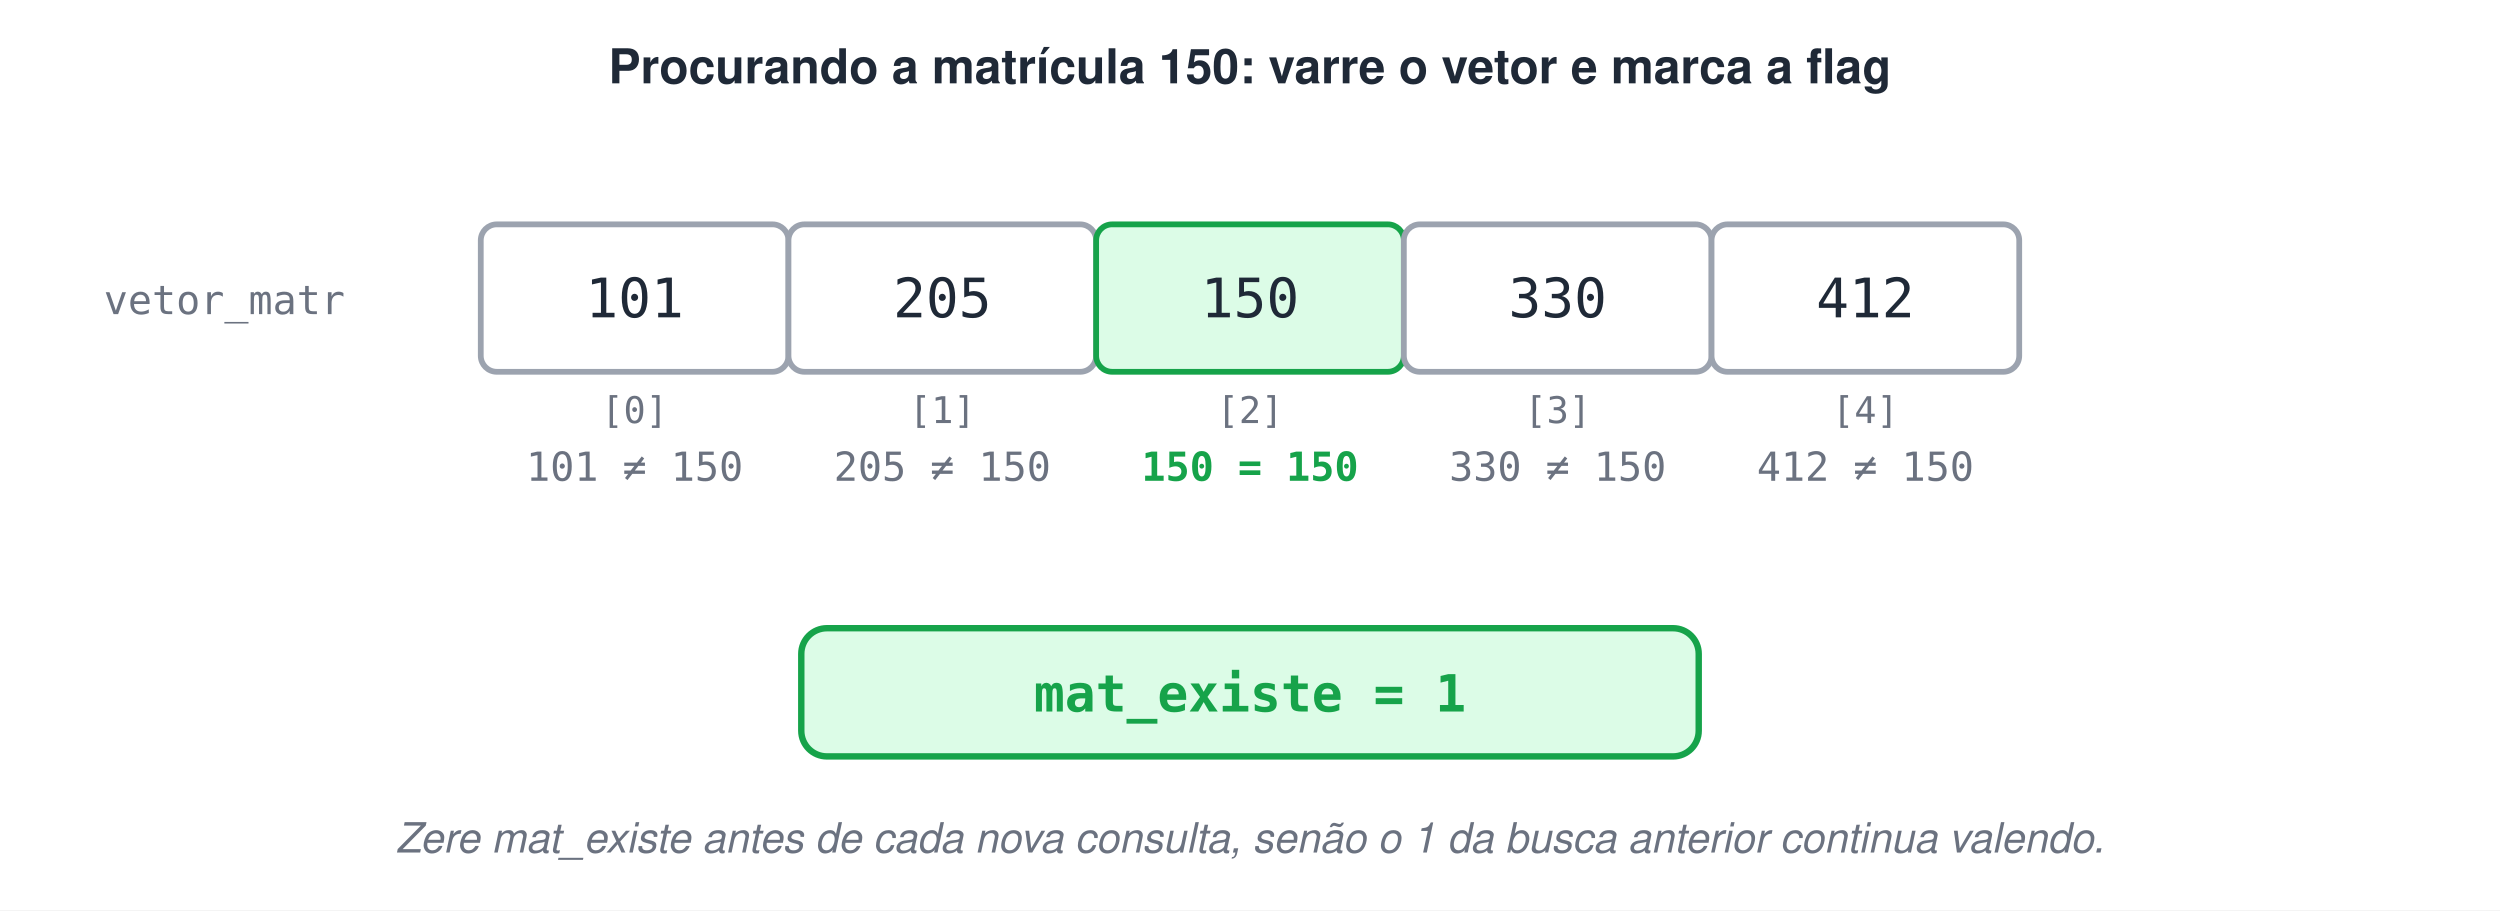
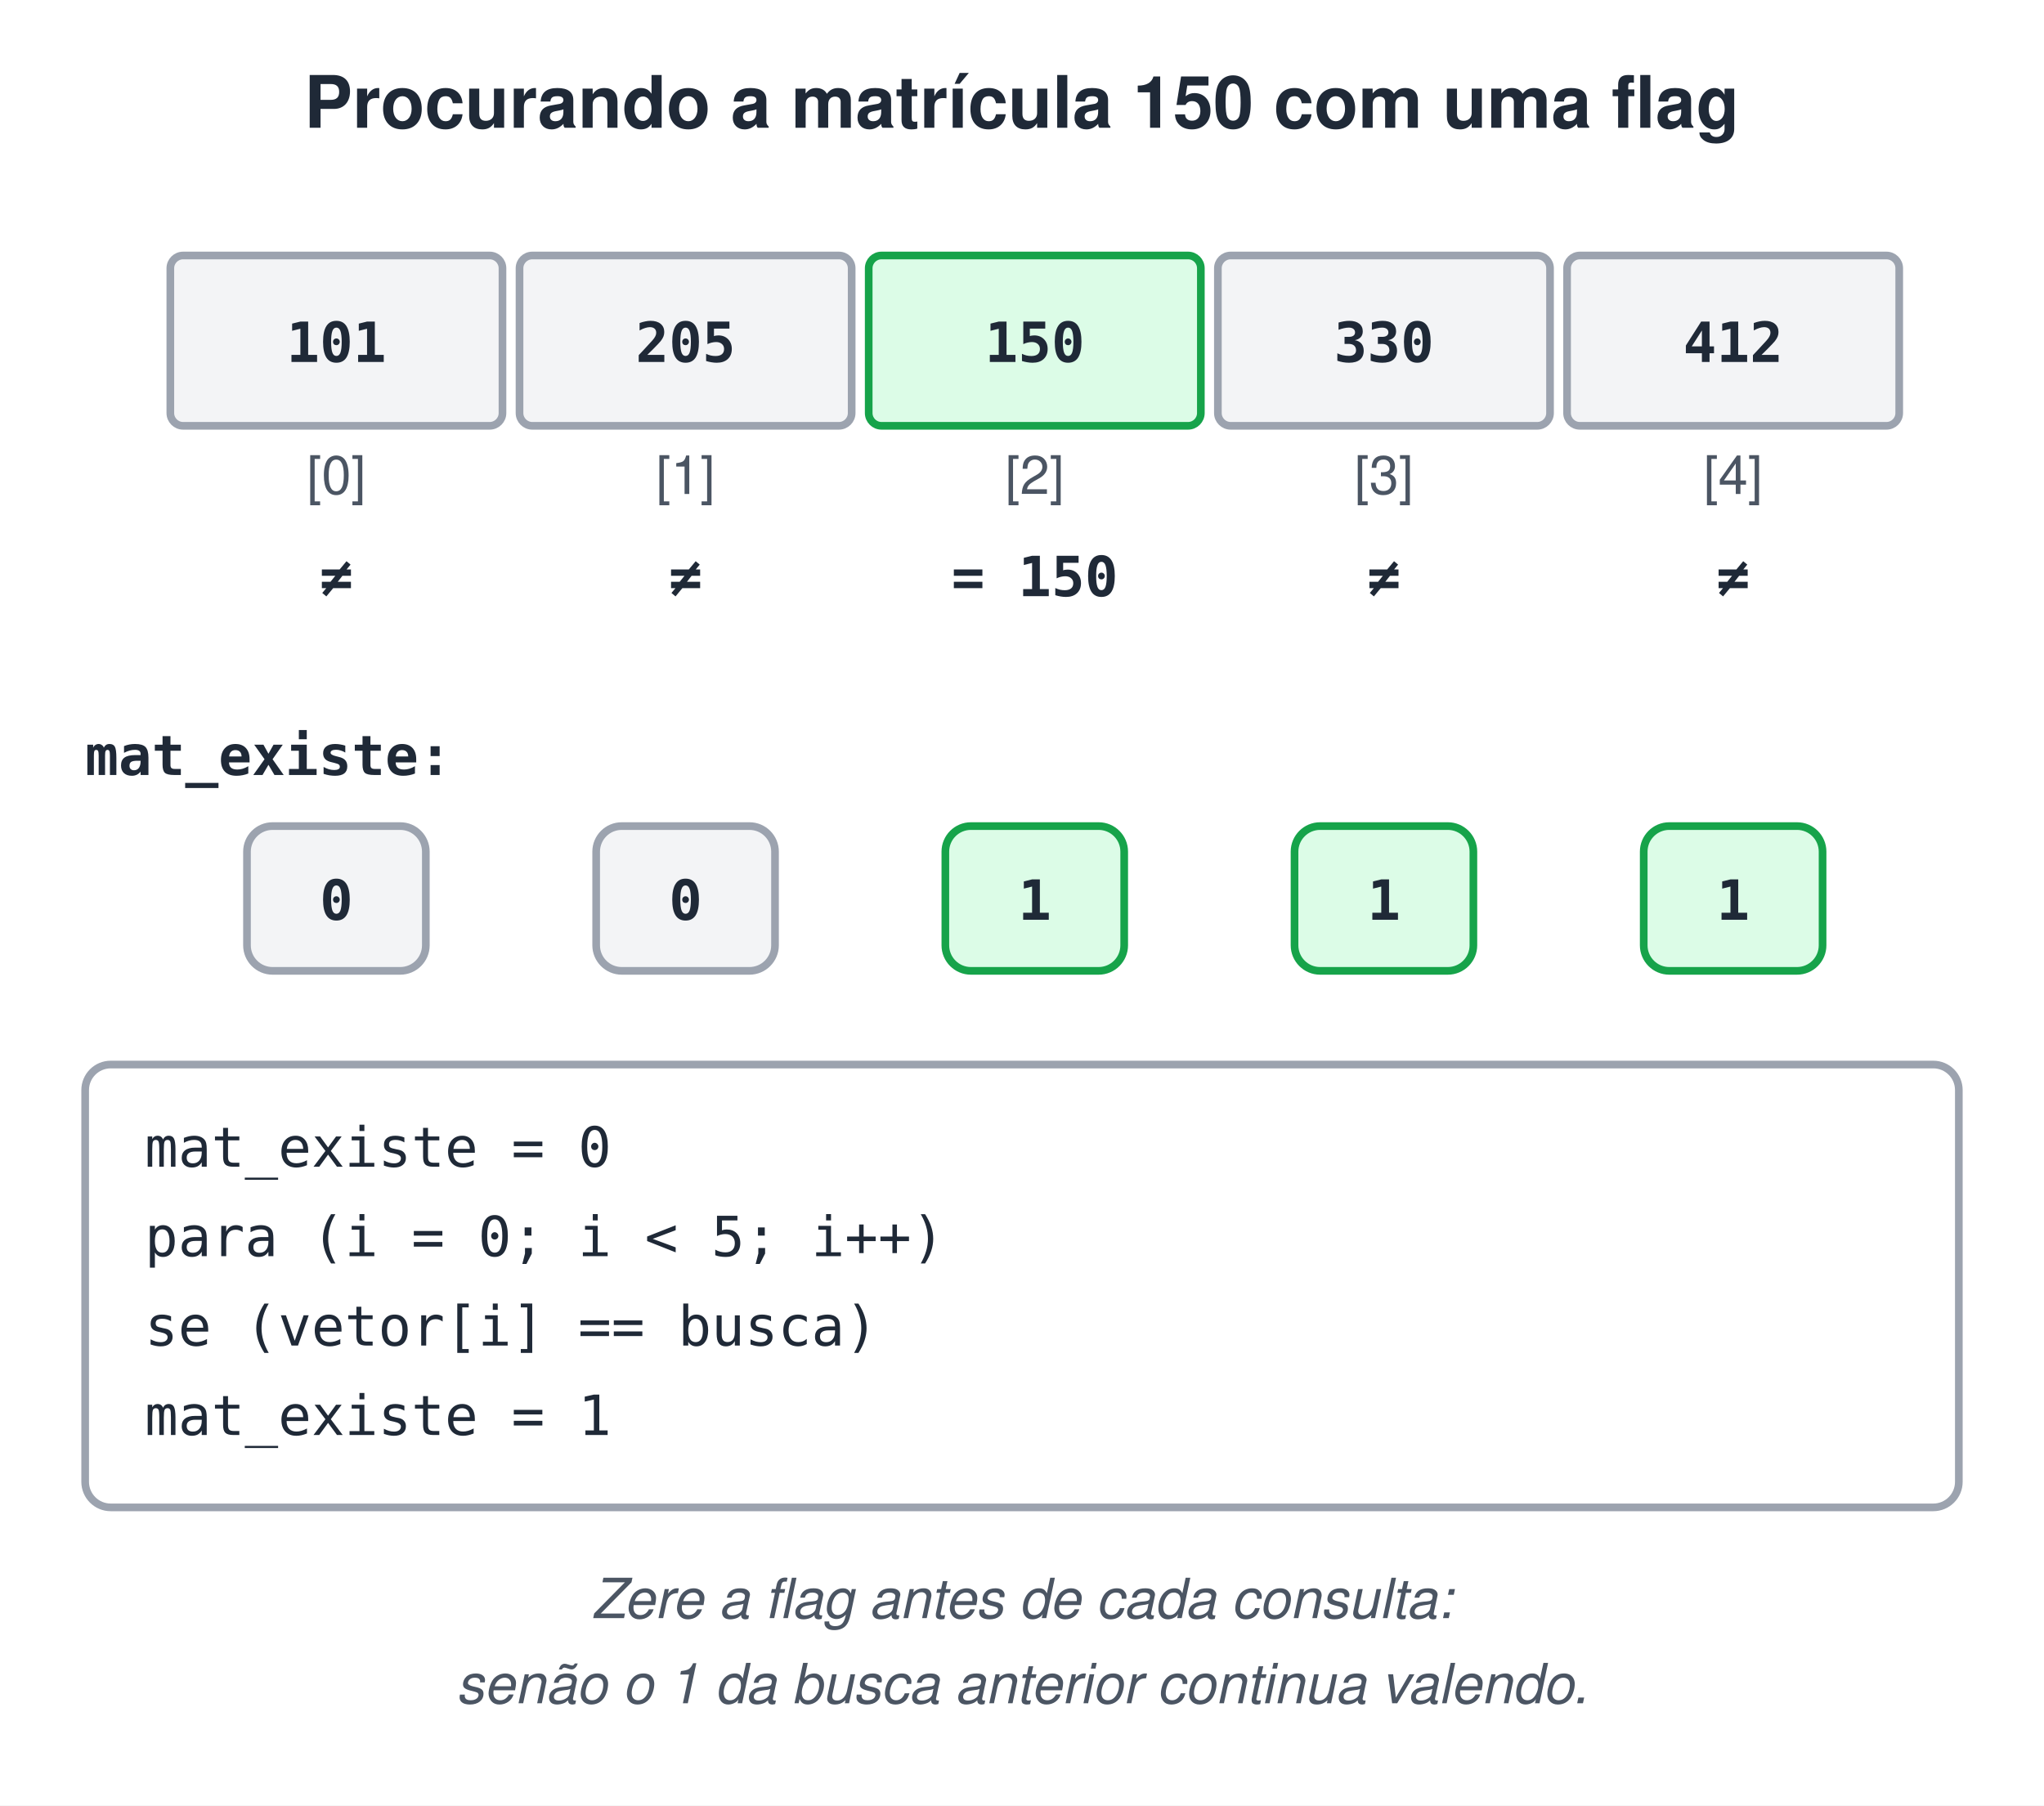
- <svg xmlns="http://www.w3.org/2000/svg" width="780" height="284" viewBox="0 0 780 284">
-   <style>text{font-family:Helvetica, Arial, 'DejaVu Sans', sans-serif}.m{font-family:Menlo, Consolas, 'DejaVu Sans Mono', monospace}</style>
-   <rect width="100%" height="100%" fill="#ffffff" />
-   <text x="390" y="26" font-size="15" font-weight="bold" fill="#1F2937" text-anchor="middle">Procurando a matrícula 150: varre o vetor e marca a flag</text>
-   <rect x="150" y="70" width="96" height="46" rx="5" fill="#fff" stroke="#9CA3AF" stroke-width="1.8" />
-   <text x="198" y="99" class="m" font-size="17" fill="#1F2937" text-anchor="middle">101</text>
-   <text x="198" y="132" class="m" font-size="11.5" fill="#6B7280" text-anchor="middle">[0]</text>
-   <rect x="246" y="70" width="96" height="46" rx="5" fill="#fff" stroke="#9CA3AF" stroke-width="1.8" />
-   <text x="294" y="99" class="m" font-size="17" fill="#1F2937" text-anchor="middle">205</text>
-   <text x="294" y="132" class="m" font-size="11.5" fill="#6B7280" text-anchor="middle">[1]</text>
-   <rect x="342" y="70" width="96" height="46" rx="5" fill="#DCFCE7" stroke="#16A34A" stroke-width="1.8" />
-   <text x="390" y="99" class="m" font-size="17" fill="#1F2937" text-anchor="middle">150</text>
-   <text x="390" y="132" class="m" font-size="11.5" fill="#6B7280" text-anchor="middle">[2]</text>
-   <rect x="438" y="70" width="96" height="46" rx="5" fill="#fff" stroke="#9CA3AF" stroke-width="1.8" />
-   <text x="486" y="99" class="m" font-size="17" fill="#1F2937" text-anchor="middle">330</text>
-   <text x="486" y="132" class="m" font-size="11.5" fill="#6B7280" text-anchor="middle">[3]</text>
-   <rect x="534" y="70" width="96" height="46" rx="5" fill="#fff" stroke="#9CA3AF" stroke-width="1.8" />
-   <text x="582" y="99" class="m" font-size="17" fill="#1F2937" text-anchor="middle">412</text>
-   <text x="582" y="132" class="m" font-size="11.5" fill="#6B7280" text-anchor="middle">[4]</text>
-   <text x="198" y="150" class="m" font-size="12.5" fill="#6B7280" text-anchor="middle">101 ≠ 150</text>
-   <text x="294" y="150" class="m" font-size="12.5" fill="#6B7280" text-anchor="middle">205 ≠ 150</text>
-   <text x="390" y="150" class="m" font-size="12.5" font-weight="bold" fill="#16A34A" text-anchor="middle">150 = 150</text>
-   <text x="486" y="150" class="m" font-size="12.5" fill="#6B7280" text-anchor="middle">330 ≠ 150</text>
-   <text x="582" y="150" class="m" font-size="12.5" fill="#6B7280" text-anchor="middle">412 ≠ 150</text>
-   <text x="70" y="98" class="m" font-size="12.5" fill="#6B7280" text-anchor="middle">vetor_matr</text>
-   <rect x="250" y="196" width="280" height="40" rx="8" fill="#DCFCE7" stroke="#16A34A" stroke-width="2" />
-   <text x="390" y="222" class="m" font-size="16" font-weight="bold" fill="#16A34A" text-anchor="middle">mat_existe = 1</text>
-   <text x="390" y="266" font-size="13" font-style="italic" fill="#6B7280" text-anchor="middle">Zere mat_existe antes de cada nova consulta, senão o 1 da busca anterior continua valendo.</text>
+ <svg xmlns="http://www.w3.org/2000/svg" width="480" height="424" viewBox="0 0 480 424">
+   <style>text{white-space:pre;font-family:Helvetica,Arial,sans-serif;font-size:14px;fill:#1F2937}.t{font-size:17px;font-weight:bold}.b{font-weight:bold}.m{font-family:Menlo,Consolas,monospace;font-size:13px}.s{font-size:12.5px;fill:#4B5563}.n{font-size:13px;font-style:italic;fill:#4B5563}.c{text-anchor:middle}.r{text-anchor:end}.xB{fill:#DBEAFE;stroke:#2563EB}.xG{fill:#DCFCE7;stroke:#16A34A}.xO{fill:#FEF3C7;stroke:#D97706}.xP{fill:#EDE9FE;stroke:#7C3AED}.xR{fill:#FEE2E2;stroke:#DC2626}.xY{fill:#F3F4F6;stroke:#9CA3AF}.xW{fill:#fff;stroke:#9CA3AF}.xT{fill:#CCFBF1;stroke:#0D9488}.xK{fill:#FCE7F3;stroke:#DB2777}rect,ellipse,polygon{stroke-width:1.8}.l{stroke:#6B7280;stroke-width:1.8;fill:none}.d{stroke-dasharray:5 4}</style>
+   <defs>
+     <marker id="a" viewBox="0 0 10 10" refX="9" refY="5" markerWidth="7" markerHeight="7" orient="auto-start-reverse">
+       <path d="M0,0L10,5L0,10z" fill="#6B7280" />
+     </marker>
+   </defs>
+   <rect width="100%" height="100%" fill="#fff" />
+   <text x="240.0" y="30" class="t c">Procurando a matrícula 150 com uma flag</text>
+   <rect x="40" y="60" width="78" height="40" rx="3" class="xY" />
+   <text x="79.0" y="85.0" class="m b c">101</text>
+   <text x="79.0" y="116" class="s c">[0]</text>
+   <rect x="122" y="60" width="78" height="40" rx="3" class="xY" />
+   <text x="161.0" y="85.0" class="m b c">205</text>
+   <text x="161.0" y="116" class="s c">[1]</text>
+   <rect x="204" y="60" width="78" height="40" rx="3" class="xG" />
+   <text x="243.0" y="85.0" class="m b c">150</text>
+   <text x="243.0" y="116" class="s c">[2]</text>
+   <rect x="286" y="60" width="78" height="40" rx="3" class="xY" />
+   <text x="325.0" y="85.0" class="m b c">330</text>
+   <text x="325.0" y="116" class="s c">[3]</text>
+   <rect x="368" y="60" width="78" height="40" rx="3" class="xY" />
+   <text x="407.0" y="85.0" class="m b c">412</text>
+   <text x="407.0" y="116" class="s c">[4]</text>
+   <text x="79" y="140" class="m b c">≠</text>
+   <text x="161" y="140" class="m b c">≠</text>
+   <text x="243" y="140" class="m b c">= 150</text>
+   <text x="325" y="140" class="m b c">≠</text>
+   <text x="407" y="140" class="m b c">≠</text>
+   <text x="20" y="182" class="m b">mat_existe:</text>
+   <rect x="58" y="194" width="42" height="34" rx="6" class="xY" />
+   <text x="79" y="216" class="m b c">0</text>
+   <rect x="140" y="194" width="42" height="34" rx="6" class="xY" />
+   <text x="161" y="216" class="m b c">0</text>
+   <rect x="222" y="194" width="42" height="34" rx="6" class="xG" />
+   <text x="243" y="216" class="m b c">1</text>
+   <rect x="304" y="194" width="42" height="34" rx="6" class="xG" />
+   <text x="325" y="216" class="m b c">1</text>
+   <rect x="386" y="194" width="42" height="34" rx="6" class="xG" />
+   <text x="407" y="216" class="m b c">1</text>
+   <rect x="20" y="250" width="440" height="104" rx="6" class="xW" />
+   <text x="34" y="274" class="m">mat_existe = 0</text>
+   <text x="34" y="295" class="m">para (i = 0; i &lt; 5; i++)</text>
+   <text x="34" y="316" class="m">  se (vetor[i] == busca)</text>
+   <text x="34" y="337" class="m">    mat_existe = 1</text>
+   <text x="240.0" y="380" class="n c">Zere a flag antes de cada consulta:</text>
+   <text x="240.0" y="400" class="n c">senão o 1 da busca anterior continua valendo.</text>
</svg>
